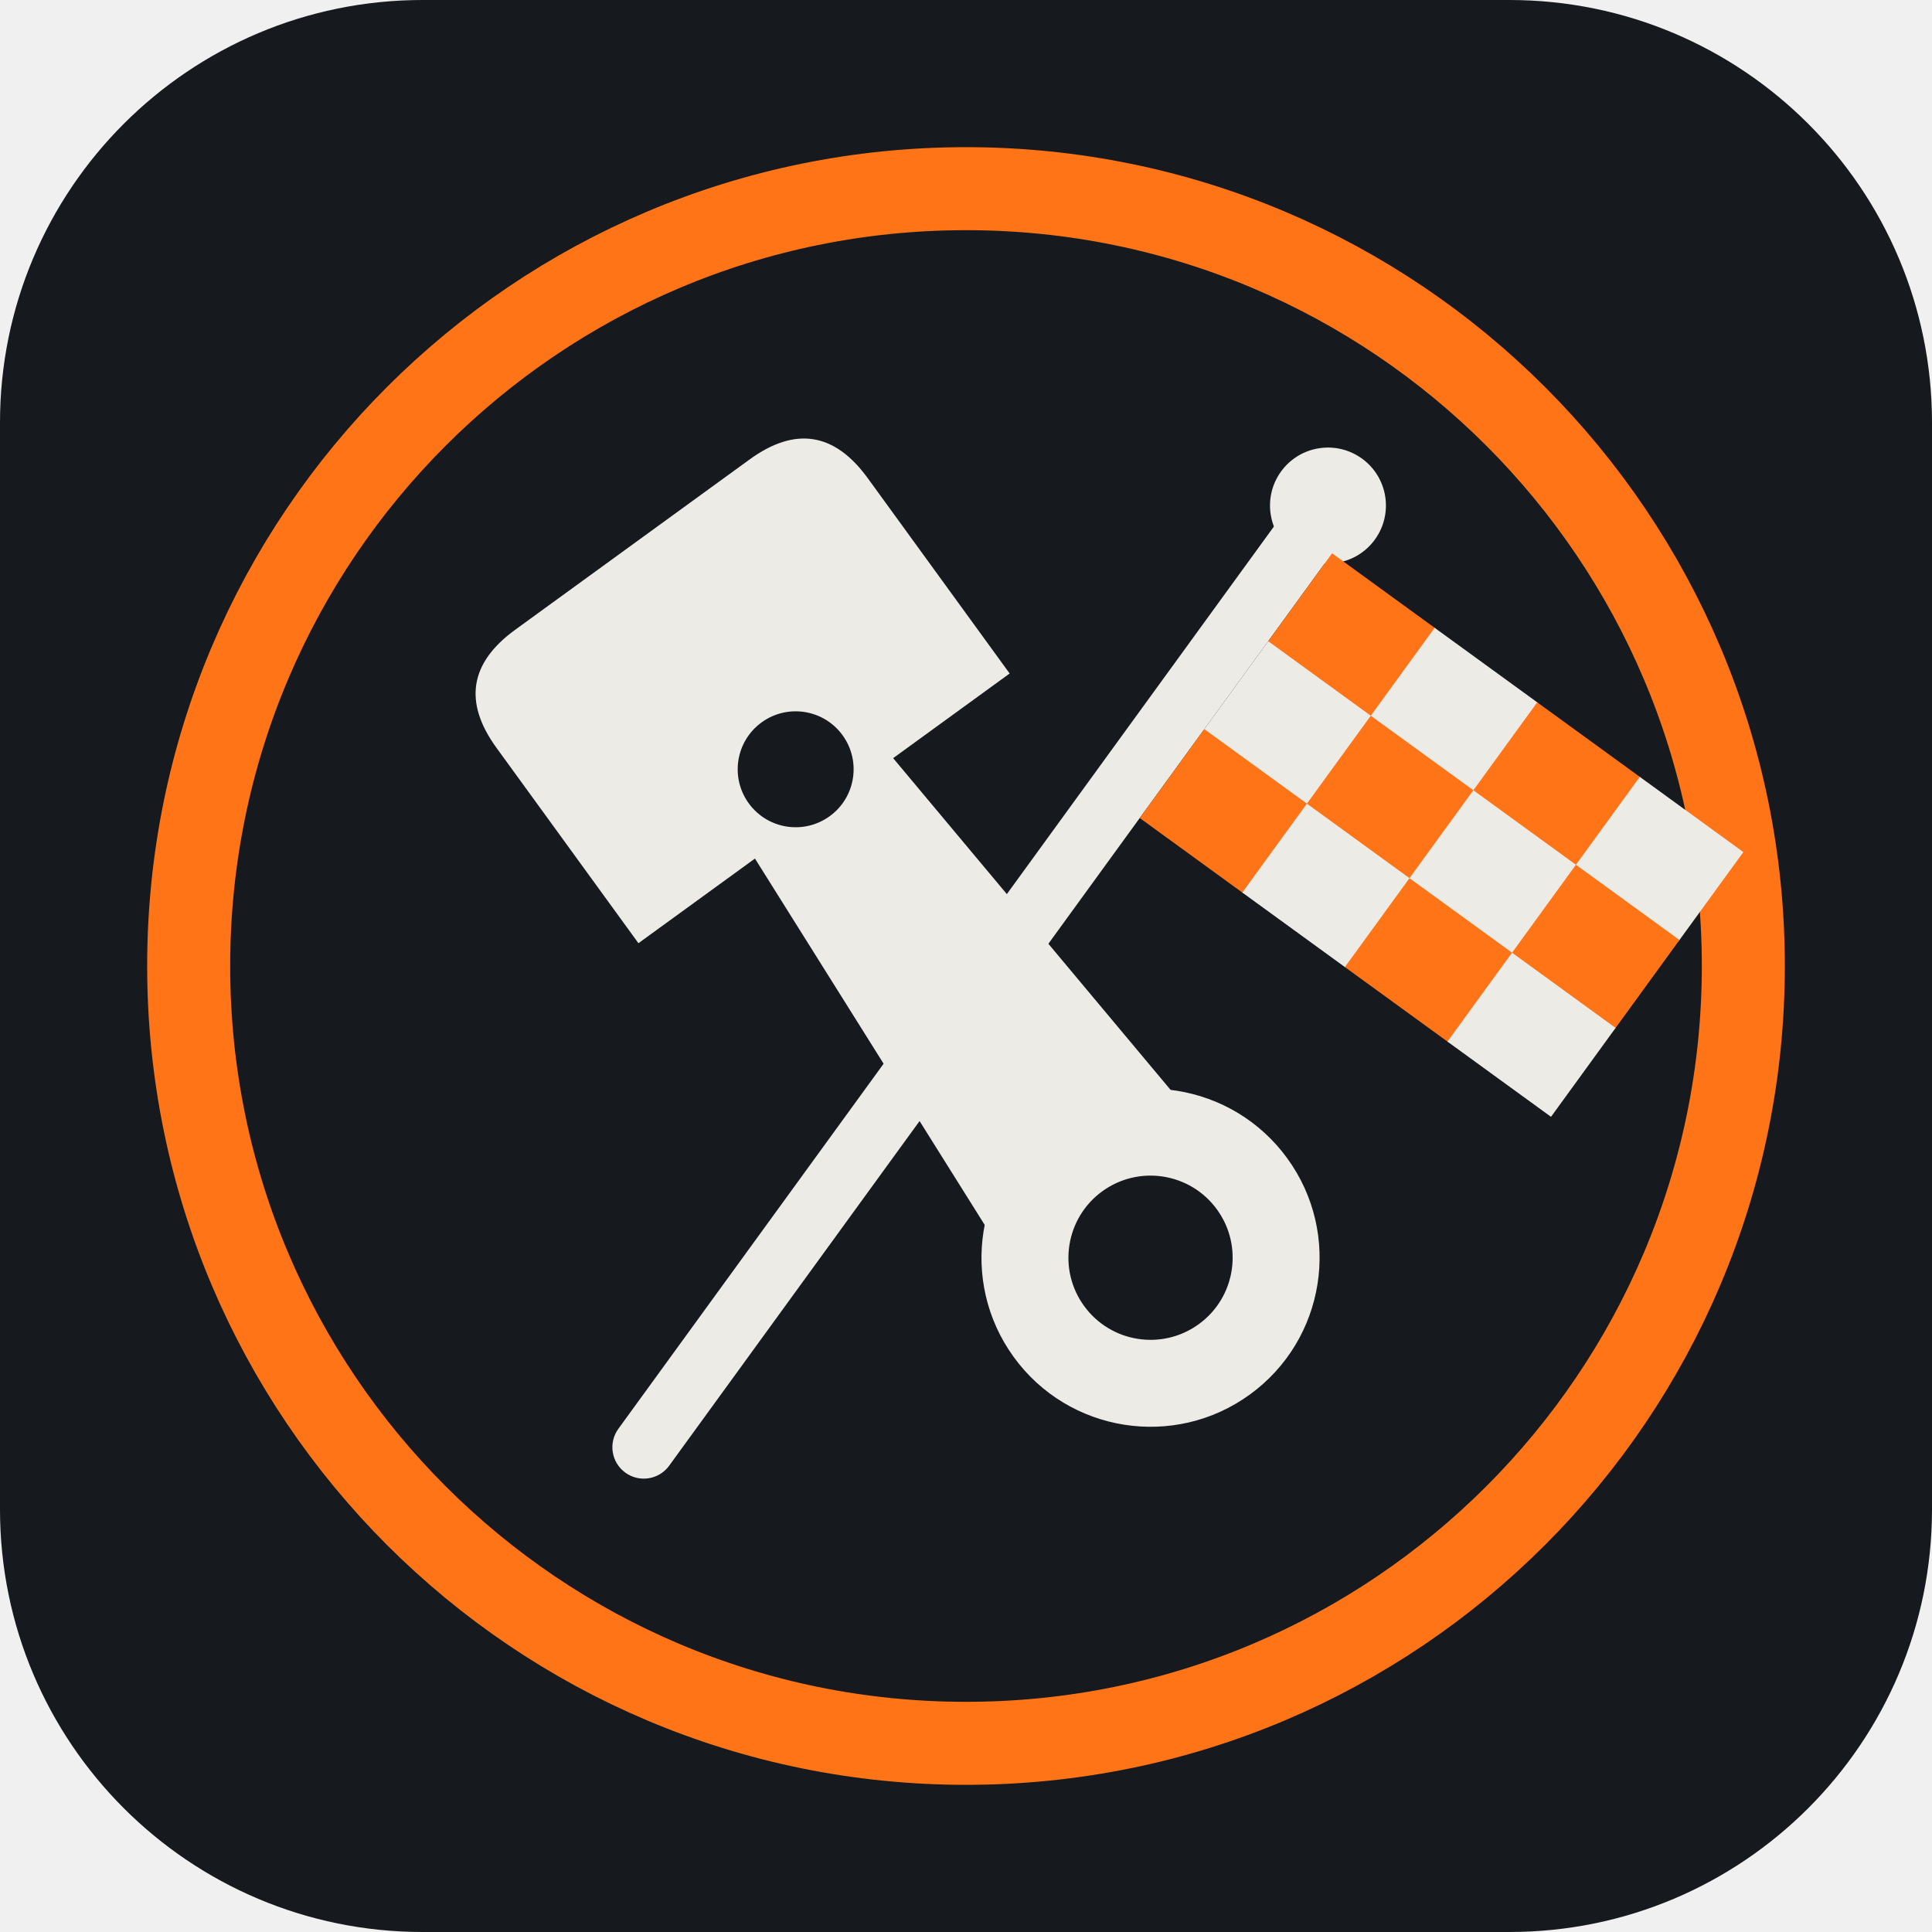
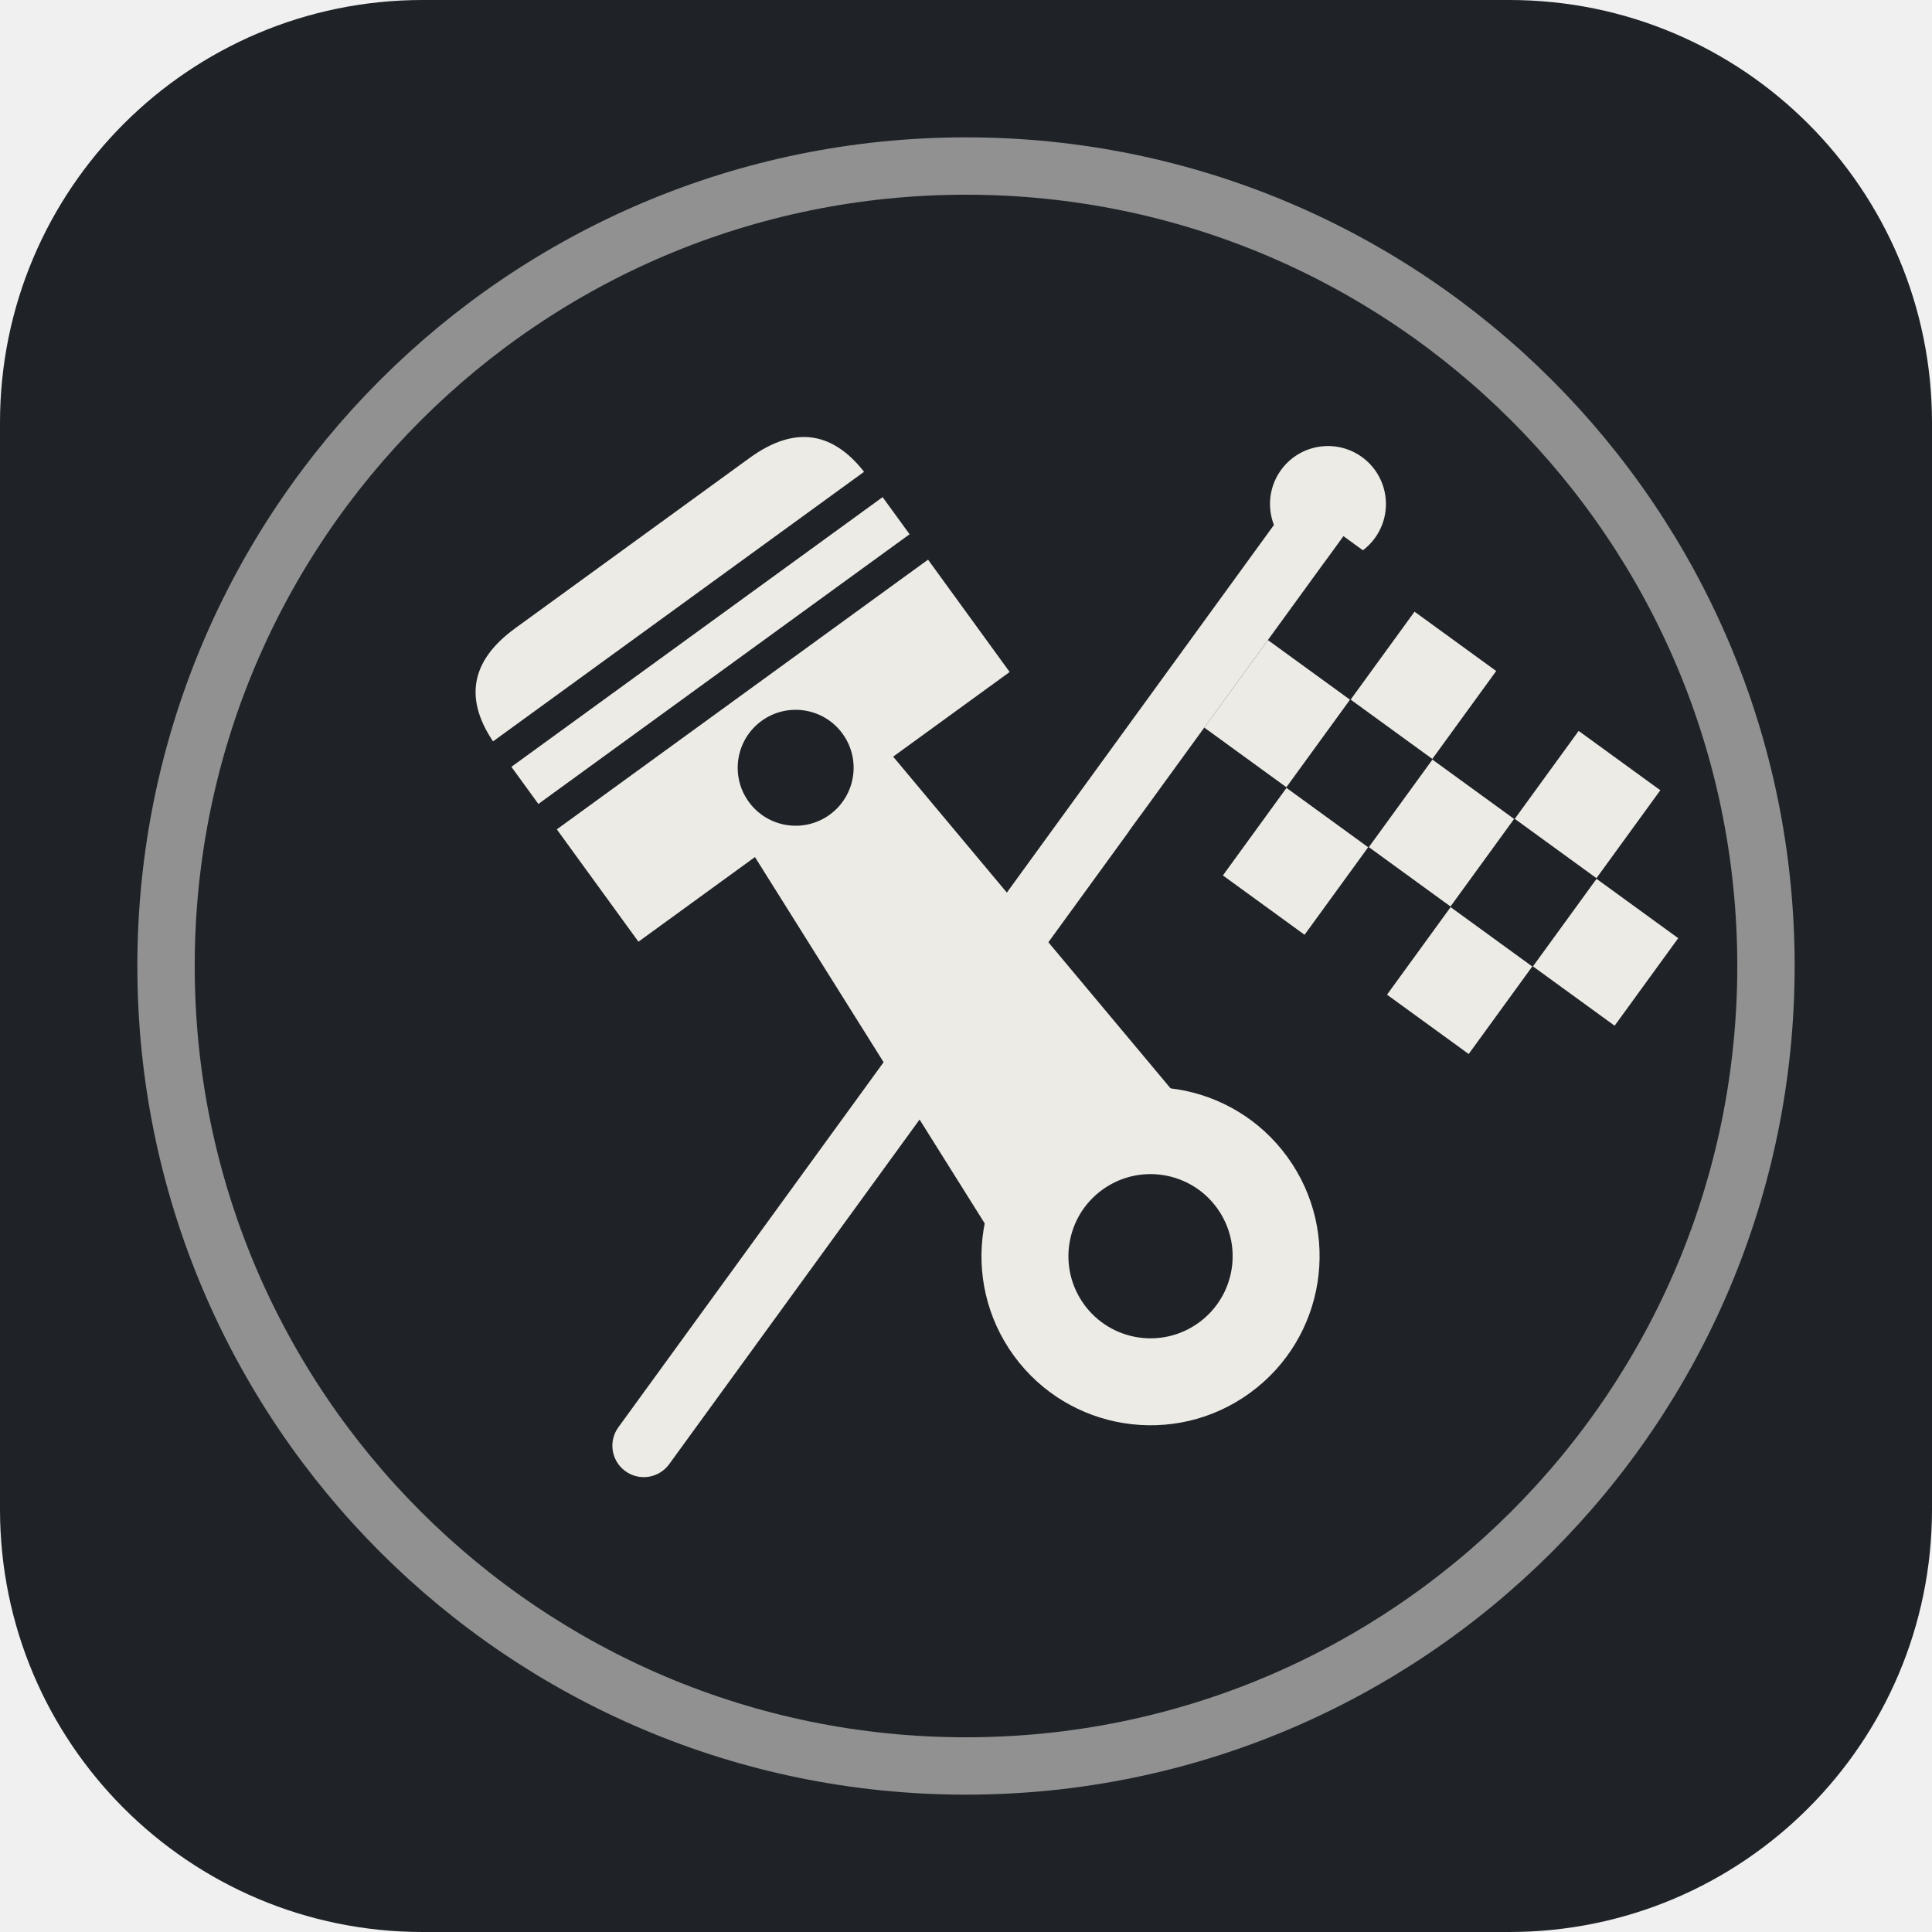
<svg xmlns="http://www.w3.org/2000/svg" viewBox="0 0 512 512">
-   <rect width="512" height="512" rx="112" fill="#16191D" />
-   <circle cx="256" cy="256" r="206" fill="none" stroke="#FF7417" stroke-width="22" />
-   <g transform="translate(256 266) scale(6.4)">
-     <g transform="rotate(36)">
-       <rect x="-1.3" y="-25" width="2.6" height="49" rx="1.3" fill="#EDEBE6" />
-       <circle cx="0" cy="-25.5" r="2.4" fill="#EDEBE6" />
-       <rect x="1.300" y="-24.000" width="5.300" height="4.550" fill="#FF7417" />
-       <rect x="6.550" y="-24.000" width="5.300" height="4.550" fill="#EDEBE6" />
-       <rect x="11.800" y="-24.000" width="5.300" height="4.550" fill="#FF7417" />
-       <rect x="17.050" y="-24.000" width="5.300" height="4.550" fill="#EDEBE6" />
-       <rect x="1.300" y="-19.500" width="5.300" height="4.550" fill="#EDEBE6" />
-       <rect x="6.550" y="-19.500" width="5.300" height="4.550" fill="#FF7417" />
-       <rect x="11.800" y="-19.500" width="5.300" height="4.550" fill="#EDEBE6" />
-       <rect x="17.050" y="-19.500" width="5.300" height="4.550" fill="#FF7417" />
-       <rect x="1.300" y="-15.000" width="5.300" height="4.550" fill="#FF7417" />
-       <rect x="6.550" y="-15.000" width="5.300" height="4.550" fill="#EDEBE6" />
-       <rect x="11.800" y="-15.000" width="5.300" height="4.550" fill="#FF7417" />
-       <rect x="17.050" y="-15.000" width="5.300" height="4.550" fill="#EDEBE6" />
-     </g>
-     <g transform="rotate(-36)">
-       <path d="M-9.5 -10 L-9.5 -20 Q-9.5 -23.5 -6 -23.5 L6 -23.5 Q9.5 -23.5 9.5 -20 L9.5 -10 Z" fill="#EDEBE6" />
-       <path d="M-3.4 -12 L3.4 -12 L4.8 8.5 L-4.8 8.5 Z" fill="#EDEBE6" />
-       <circle cx="0" cy="-12" r="2.4" fill="#16191D" />
-       <circle cx="0" cy="13" r="7" fill="#EDEBE6" />
-       <circle cx="0" cy="13" r="3.4" fill="#16191D" />
+   <rect width="512" height="512" rx="112" fill="#1F2328" />
+   <defs>
+     <mask id="rbi" maskUnits="userSpaceOnUse" x="0" y="0" width="512" height="512">
+       <rect width="512" height="512" fill="white" />
+       <g transform="scale(8) translate(32 33.2) scale(0.8)">
+         <g transform="rotate(36)">
+           <rect x="1.300" y="-24.800" width="4.220" height="5.320" fill="black" />
+           <rect x="9.700" y="-24.800" width="4.220" height="5.320" fill="black" />
+           <rect x="18.100" y="-24.800" width="5.020" height="5.320" fill="black" />
+           <rect x="5.500" y="-19.500" width="4.220" height="4.520" fill="black" />
+           <rect x="13.900" y="-19.500" width="4.220" height="4.520" fill="black" />
+           <rect x="1.300" y="-15.000" width="4.220" height="5.320" fill="black" />
+           <rect x="9.700" y="-15.000" width="4.220" height="5.320" fill="black" />
+           <rect x="18.100" y="-15.000" width="5.020" height="5.320" fill="black" />
+         </g>
+         <g transform="rotate(-36)">
+           <path d="M-9.6 -19.6 H9.6 M-9.6 -16.4 H9.6" stroke="black" stroke-width="1.3" />
+           <circle cx="0" cy="-12" r="2.4" fill="black" />
+           <circle cx="0" cy="13" r="3.4" fill="black" />
+         </g>
+       </g>
+     </mask>
+   </defs>
+   <circle cx="256" cy="256" r="212" fill="none" stroke="#EDEBE6" stroke-width="15.2" stroke-opacity="0.55" />
+   <g fill="#EDEBE6" mask="url(#rbi)">
+     <g transform="scale(8) translate(32 33.2) scale(0.8)">
+       <g transform="rotate(36)">
+         <rect x="-1.3" y="-25" width="2.6" height="49" rx="1.3" />
+         <circle cx="0" cy="-25.5" r="2.4" />
+         <rect x="1.3" y="-24" width="21.000" height="13.500" />
+       </g>
+       <g transform="rotate(-36)">
+         <path d="M-9.5 -10 L-9.5 -20 Q-9.5 -23.5 -6 -23.5 L6 -23.5 Q9.5 -23.5 9.5 -20 L9.5 -10 Z" />
+         <path d="M-3.4 -12 L3.4 -12 L4.8 8.5 L-4.8 8.5 Z" />
+         <circle cx="0" cy="13" r="7" />
+       </g>
    </g>
  </g>
</svg>
